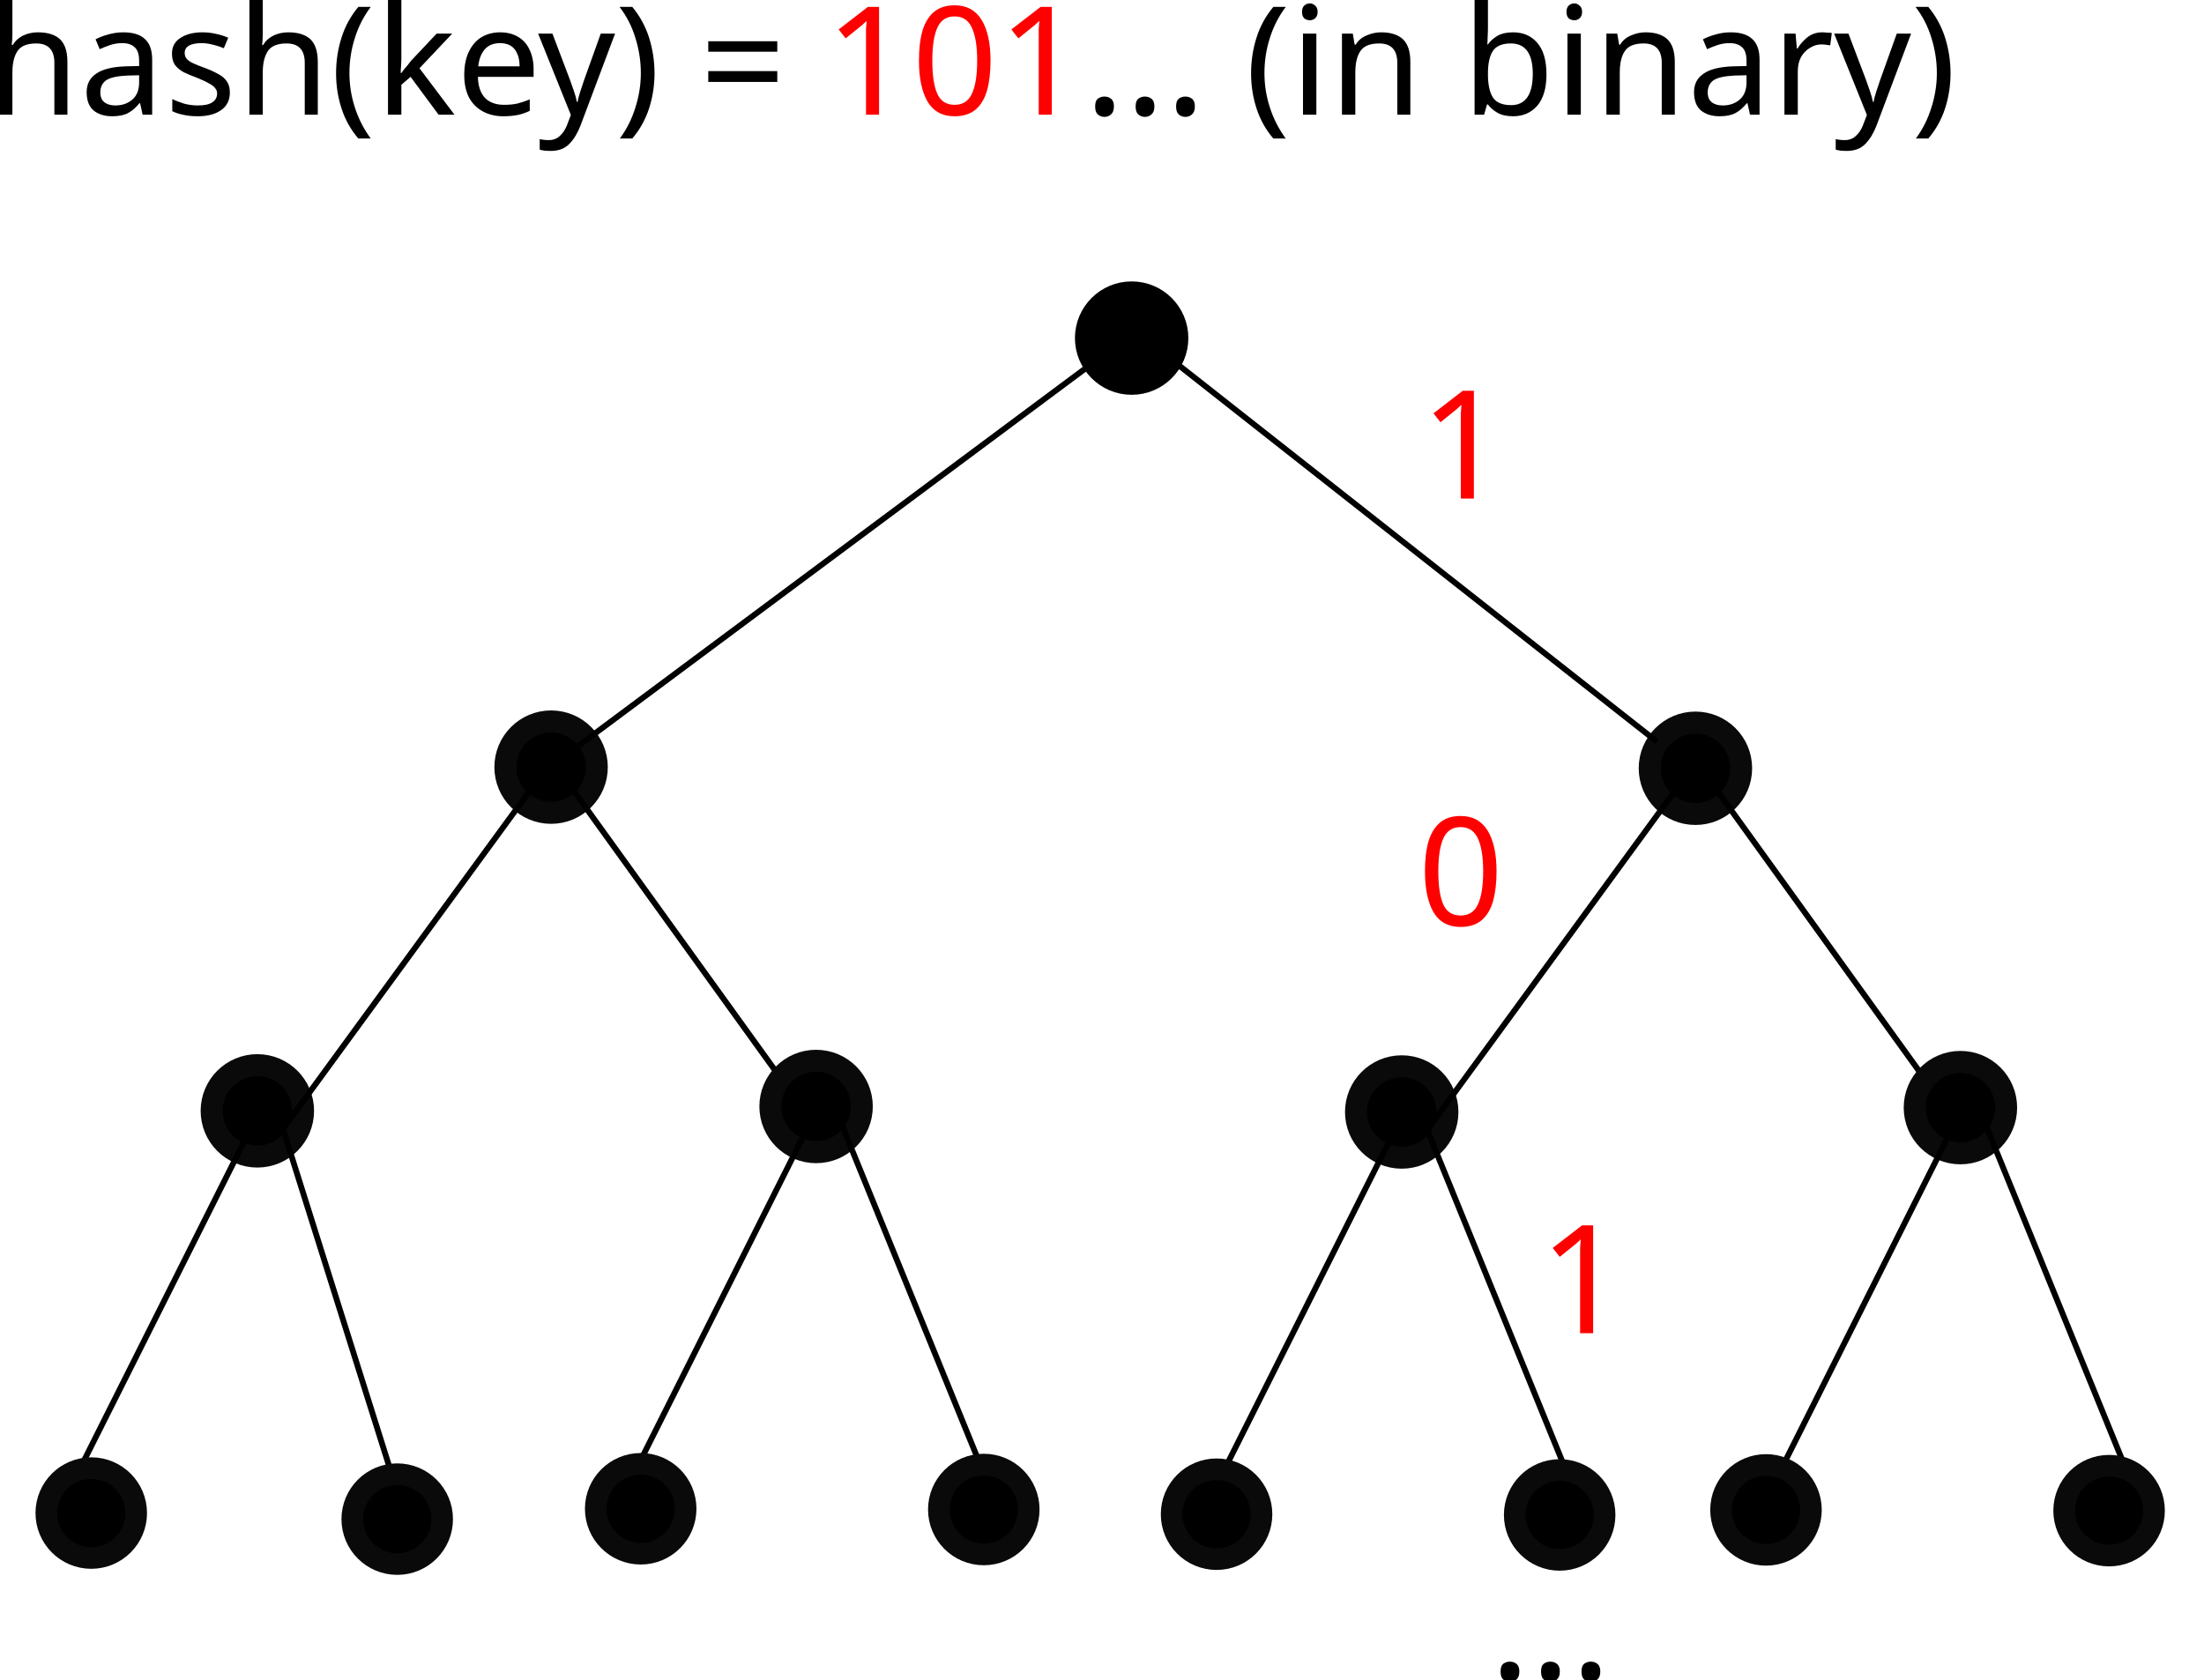
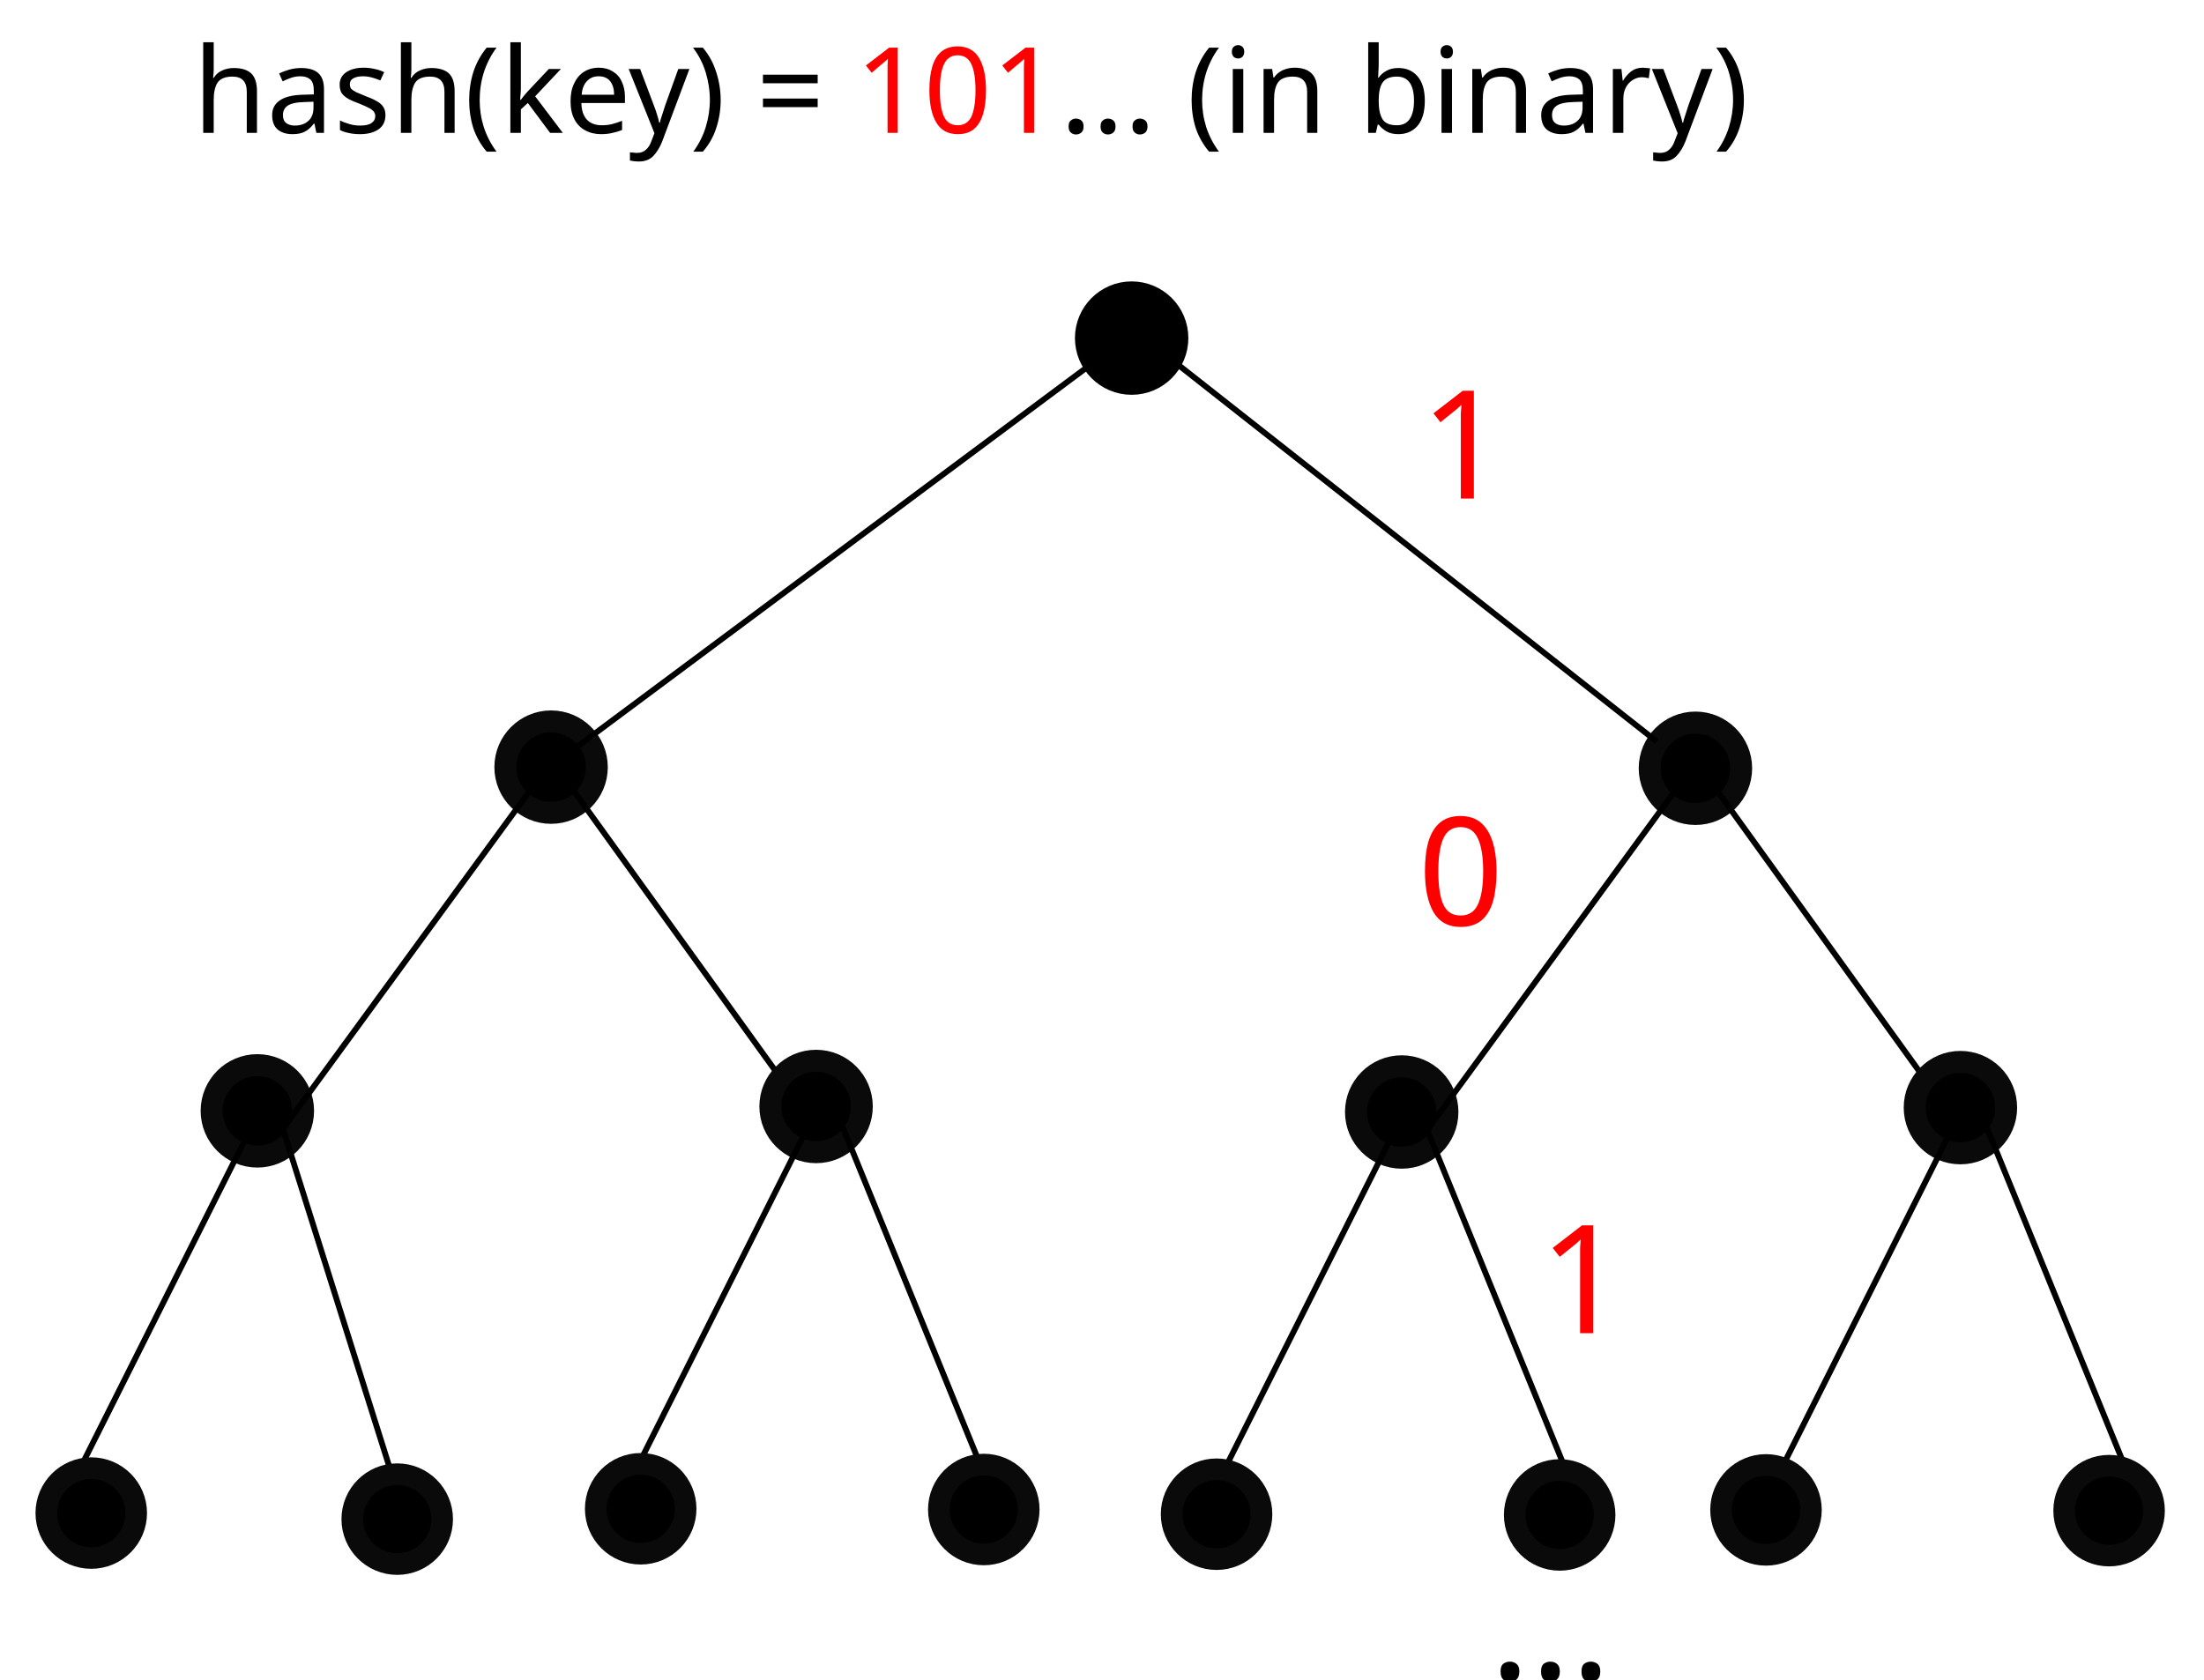
<svg xmlns="http://www.w3.org/2000/svg" width="108.28mm" height="82.542mm" viewBox="0 0 108.28 82.542" version="1.1" id="svg8">
  <defs id="defs2">
    <marker orient="auto" refY="0" refX="0" id="Arrow2Send" style="overflow:visible">
      <path id="path909" style="fill:#000000;fill-opacity:1;fill-rule:evenodd;stroke:#000000;stroke-width:0.625;stroke-linejoin:round;stroke-opacity:1" d="M 8.719,4.034 -2.207,0.016 8.719,-4.002 c -1.745,2.372 -1.735,5.617 -6e-7,8.035 z" transform="matrix(-0.3,0,0,-0.3,0.69,0)" />
    </marker>
    <marker orient="auto" refY="0" refX="0" id="Arrow1Mend" style="overflow:visible">
      <path id="path885" d="M 0,0 5,-5 -12.5,0 5,5 Z" style="fill:#000000;fill-opacity:1;fill-rule:evenodd;stroke:#000000;stroke-width:1pt;stroke-opacity:1" transform="matrix(-0.4,0,0,-0.4,-4,0)" />
    </marker>
    <marker orient="auto" refY="0" refX="0" id="Arrow2Mend" style="overflow:visible">
      <path id="path903" style="fill:#000000;fill-opacity:1;fill-rule:evenodd;stroke:#000000;stroke-width:0.625;stroke-linejoin:round;stroke-opacity:1" d="M 8.719,4.034 -2.207,0.016 8.719,-4.002 c -1.745,2.372 -1.735,5.617 -6e-7,8.035 z" transform="scale(-0.6)" />
    </marker>
    <marker orient="auto" refY="0" refX="0" id="Arrow2Send-9" style="overflow:visible">
      <path id="path909-6" style="fill:#000000;fill-opacity:1;fill-rule:evenodd;stroke:#000000;stroke-width:0.625;stroke-linejoin:round;stroke-opacity:1" d="M 8.719,4.034 -2.207,0.016 8.719,-4.002 c -1.745,2.372 -1.735,5.617 -6e-7,8.035 z" transform="matrix(-0.3,0,0,-0.3,0.69,0)" />
    </marker>
    <marker orient="auto" refY="0" refX="0" id="Arrow2Send-9-0" style="overflow:visible">
      <path id="path909-6-4" style="fill:#000000;fill-opacity:1;fill-rule:evenodd;stroke:#000000;stroke-width:0.625;stroke-linejoin:round;stroke-opacity:1" d="M 8.719,4.034 -2.207,0.016 8.719,-4.002 c -1.745,2.372 -1.735,5.617 -6e-7,8.035 z" transform="matrix(-0.3,0,0,-0.3,0.69,0)" />
    </marker>
    <marker orient="auto" refY="0" refX="0" id="Arrow2Send-2" style="overflow:visible">
      <path id="path909-2" style="fill:#000000;fill-opacity:1;fill-rule:evenodd;stroke:#000000;stroke-width:0.625;stroke-linejoin:round;stroke-opacity:1" d="M 8.719,4.034 -2.207,0.016 8.719,-4.002 c -1.745,2.372 -1.735,5.617 -6e-7,8.035 z" transform="matrix(-0.3,0,0,-0.3,0.69,0)" />
    </marker>
    <marker orient="auto" refY="0" refX="0" id="Arrow2Send-9-0-8" style="overflow:visible">
      <path id="path909-6-4-0" style="fill:#000000;fill-opacity:1;fill-rule:evenodd;stroke:#000000;stroke-width:0.625;stroke-linejoin:round;stroke-opacity:1" d="M 8.719,4.034 -2.207,0.016 8.719,-4.002 c -1.745,2.372 -1.735,5.617 -6e-7,8.035 z" transform="matrix(-0.3,0,0,-0.3,0.69,0)" />
    </marker>
    <marker orient="auto" refY="0" refX="0" id="Arrow2Send-2-4" style="overflow:visible">
      <path id="path909-2-0" style="fill:#000000;fill-opacity:1;fill-rule:evenodd;stroke:#000000;stroke-width:0.625;stroke-linejoin:round;stroke-opacity:1" d="M 8.719,4.034 -2.207,0.016 8.719,-4.002 c -1.745,2.372 -1.735,5.617 -6e-7,8.035 z" transform="matrix(-0.3,0,0,-0.3,0.69,0)" />
    </marker>
  </defs>
  <g id="layer1" transform="translate(-141.2506,-34.7243)">
-     <text xml:space="preserve" style="font-style:normal;font-weight:normal;font-size:7.419px;line-height:1.25;font-family:sans-serif;letter-spacing:0px;word-spacing:0px;fill:#000000;fill-opacity:1;stroke:none;stroke-width:0.185" x="140.577" y="40.361" id="text817">
-       <tspan id="tspan815" x="140.577" y="40.361" style="stroke-width:0.185">hash(key) = <tspan style="fill:#ff0000;stroke-width:0.185" id="tspan1730">101</tspan>... (in binary)</tspan>
+     <text xml:space="preserve" style="font-style:normal;font-weight:normal;font-size:5.857px;line-height:1.25;font-family:sans-serif;letter-spacing:0px;word-spacing:0px;fill:#000000;fill-opacity:1;stroke:none;stroke-width:0.146" x="150.735" y="41.253" id="text817">
+       <tspan id="tspan815" x="150.735" y="41.253" style="stroke-width:0.146">hash(key) = <tspan style="fill:#ff0000;stroke-width:0.146" id="tspan1730">101</tspan>... (in binary)</tspan>
    </text>
    <circle style="fill:#000000;fill-opacity:1;stroke:#0a0a0a;stroke-width:1.08;stroke-linecap:square;stroke-linejoin:miter;stroke-miterlimit:4;stroke-dasharray:none;stroke-dashoffset:0;stroke-opacity:1" id="path2131-0" cx="153.894" cy="89.31" r="2.246" />
    <path style="fill:none;stroke:#000000;stroke-width:0.286px;stroke-linecap:butt;stroke-linejoin:miter;stroke-opacity:1" d="m 144.612,108.02 9.094,-18.117" id="path2162" />
    <path style="fill:none;stroke:#000000;stroke-width:0.286px;stroke-linecap:butt;stroke-linejoin:miter;stroke-opacity:1" d="M 160.934,108.564 155.15,90.192" id="path2162-6" />
    <circle style="fill:#000000;fill-opacity:1;stroke:#0a0a0a;stroke-width:1.08;stroke-linecap:square;stroke-linejoin:miter;stroke-miterlimit:4;stroke-dasharray:none;stroke-dashoffset:0;stroke-opacity:1" id="path2131-0-2-0" cx="168.325" cy="72.42" r="2.246" />
    <path style="fill:none;stroke:#000000;stroke-width:0.286px;stroke-linecap:butt;stroke-linejoin:miter;stroke-opacity:1" d="M 155.15,90.192 167.853,72.797" id="path2162-64-8" />
    <path style="fill:none;stroke:#000000;stroke-width:0.286px;stroke-linecap:butt;stroke-linejoin:miter;stroke-opacity:1" d="M 180.123,88.424 169.441,73.591" id="path2162-6-8-1" />
    <circle style="fill:#000000;fill-opacity:1;stroke:#0a0a0a;stroke-width:1.08;stroke-linecap:square;stroke-linejoin:miter;stroke-miterlimit:4;stroke-dasharray:none;stroke-dashoffset:0;stroke-opacity:1" id="path2131-0-2" cx="181.344" cy="89.095" r="2.246" />
    <path style="fill:none;stroke:#000000;stroke-width:0.286px;stroke-linecap:butt;stroke-linejoin:miter;stroke-opacity:1" d="m 172.061,107.805 9.094,-18.117" id="path2162-7" />
    <path style="fill:none;stroke:#000000;stroke-width:0.286px;stroke-linecap:butt;stroke-linejoin:miter;stroke-opacity:1" d="M 189.817,107.697 182.599,89.977" id="path2162-6-5" />
    <circle style="fill:#000000;fill-opacity:1;stroke:#0a0a0a;stroke-width:1.08;stroke-linecap:square;stroke-linejoin:miter;stroke-miterlimit:4;stroke-dasharray:none;stroke-dashoffset:0;stroke-opacity:1" id="path2131-0-7" cx="210.115" cy="89.366" r="2.246" />
    <path style="fill:none;stroke:#000000;stroke-width:0.286px;stroke-linecap:butt;stroke-linejoin:miter;stroke-opacity:1" d="M 200.833,108.076 209.927,89.96" id="path2162-9" />
    <path style="fill:none;stroke:#000000;stroke-width:0.286px;stroke-linecap:butt;stroke-linejoin:miter;stroke-opacity:1" d="M 218.588,107.968 211.37,90.249" id="path2162-6-1" />
    <circle style="fill:#000000;fill-opacity:1;stroke:#0a0a0a;stroke-width:1.08;stroke-linecap:square;stroke-linejoin:miter;stroke-miterlimit:4;stroke-dasharray:none;stroke-dashoffset:0;stroke-opacity:1" id="path2131-0-2-0-7" cx="224.545" cy="72.476" r="2.246" />
    <path style="fill:none;stroke:#000000;stroke-width:0.286px;stroke-linecap:butt;stroke-linejoin:miter;stroke-opacity:1" d="M 211.37,90.249 224.074,72.854" id="path2162-64-8-0" />
    <path style="fill:none;stroke:#000000;stroke-width:0.286px;stroke-linecap:butt;stroke-linejoin:miter;stroke-opacity:1" d="M 236.344,88.48 225.662,73.648" id="path2162-6-8-1-6" />
    <circle style="fill:#000000;fill-opacity:1;stroke:#0a0a0a;stroke-width:1.08;stroke-linecap:square;stroke-linejoin:miter;stroke-miterlimit:4;stroke-dasharray:none;stroke-dashoffset:0;stroke-opacity:1" id="path2131-0-2-8" cx="237.564" cy="89.151" r="2.246" />
    <path style="fill:none;stroke:#000000;stroke-width:0.286px;stroke-linecap:butt;stroke-linejoin:miter;stroke-opacity:1" d="m 228.282,107.862 9.094,-18.117" id="path2162-7-3" />
    <path style="fill:none;stroke:#000000;stroke-width:0.286px;stroke-linecap:butt;stroke-linejoin:miter;stroke-opacity:1" d="M 246.038,107.753 238.82,90.034" id="path2162-6-5-9" />
    <circle style="fill:#000000;fill-opacity:1;stroke:#000000;stroke-width:1.08;stroke-linecap:square;stroke-linejoin:miter;stroke-miterlimit:4;stroke-dasharray:none;stroke-dashoffset:0;stroke-opacity:1" id="path2131-0-2-0-7-4" cx="196.847" cy="51.338" r="2.246" />
    <path style="fill:none;stroke:#000000;stroke-width:0.286px;stroke-linecap:butt;stroke-linejoin:miter;stroke-opacity:1" d="M 169.672,71.366 195.237,52.338" id="path2162-64-8-6" />
    <path style="fill:none;stroke:#000000;stroke-width:0.286px;stroke-linecap:butt;stroke-linejoin:miter;stroke-opacity:1" d="M 222.649,71.162 198.606,52.236" id="path2162-64-8-6-3" />
    <circle style="fill:#000000;fill-opacity:1;stroke:#0a0a0a;stroke-width:1.062;stroke-linecap:square;stroke-linejoin:miter;stroke-miterlimit:4;stroke-dasharray:none;stroke-dashoffset:0;stroke-opacity:1" id="path2131" cx="145.734" cy="109.074" r="2.208" />
    <circle style="fill:#000000;fill-opacity:1;stroke:#0a0a0a;stroke-width:1.062;stroke-linecap:square;stroke-linejoin:miter;stroke-miterlimit:4;stroke-dasharray:none;stroke-dashoffset:0;stroke-opacity:1" id="path2131-8" cx="160.766" cy="109.372" r="2.208" />
    <circle style="fill:#000000;fill-opacity:1;stroke:#0a0a0a;stroke-width:1.062;stroke-linecap:square;stroke-linejoin:miter;stroke-miterlimit:4;stroke-dasharray:none;stroke-dashoffset:0;stroke-opacity:1" id="path2131-02" cx="172.727" cy="108.863" r="2.208" />
    <circle style="fill:#000000;fill-opacity:1;stroke:#0a0a0a;stroke-width:1.062;stroke-linecap:square;stroke-linejoin:miter;stroke-miterlimit:4;stroke-dasharray:none;stroke-dashoffset:0;stroke-opacity:1" id="path2131-8-9" cx="189.583" cy="108.899" r="2.208" />
    <circle style="fill:#000000;fill-opacity:1;stroke:#0a0a0a;stroke-width:1.062;stroke-linecap:square;stroke-linejoin:miter;stroke-miterlimit:4;stroke-dasharray:none;stroke-dashoffset:0;stroke-opacity:1" id="path2131-9" cx="201.019" cy="109.13" r="2.208" />
    <circle style="fill:#000000;fill-opacity:1;stroke:#0a0a0a;stroke-width:1.062;stroke-linecap:square;stroke-linejoin:miter;stroke-miterlimit:4;stroke-dasharray:none;stroke-dashoffset:0;stroke-opacity:1" id="path2131-8-4" cx="217.875" cy="109.166" r="2.208" />
    <circle style="fill:#000000;fill-opacity:1;stroke:#0a0a0a;stroke-width:1.062;stroke-linecap:square;stroke-linejoin:miter;stroke-miterlimit:4;stroke-dasharray:none;stroke-dashoffset:0;stroke-opacity:1" id="path2131-02-0" cx="228.012" cy="108.918" r="2.208" />
    <circle style="fill:#000000;fill-opacity:1;stroke:#0a0a0a;stroke-width:1.062;stroke-linecap:square;stroke-linejoin:miter;stroke-miterlimit:4;stroke-dasharray:none;stroke-dashoffset:0;stroke-opacity:1" id="path2131-8-9-5" cx="244.868" cy="108.955" r="2.208" />
    <text xml:space="preserve" style="font-style:normal;font-weight:normal;font-size:7.419px;line-height:1.25;font-family:sans-serif;letter-spacing:0px;word-spacing:0px;fill:#ff0000;fill-opacity:1;stroke:none;stroke-width:0.185" x="211.019" y="59.223" id="text1481-3">
      <tspan id="tspan1479-7" x="211.019" y="59.223" style="fill:#ff0000;stroke-width:0.185">1</tspan>
    </text>
    <text xml:space="preserve" style="font-style:normal;font-weight:normal;font-size:7.419px;line-height:1.25;font-family:sans-serif;letter-spacing:0px;word-spacing:0px;fill:#ff0000;fill-opacity:1;stroke:none;stroke-width:0.185" x="216.877" y="100.234" id="text1481-9">
      <tspan id="tspan1479-0" x="216.877" y="100.234" style="fill:#ff0000;stroke-width:0.185">1</tspan>
    </text>
    <text xml:space="preserve" style="font-style:normal;font-weight:normal;font-size:7.419px;line-height:1.25;font-family:sans-serif;letter-spacing:0px;word-spacing:0px;fill:#ff0000;fill-opacity:1;stroke:none;stroke-width:0.185" x="210.897" y="80.198" id="text1481-8-0">
      <tspan id="tspan1479-3-2" x="210.897" y="80.198" style="fill:#ff0000;stroke-width:0.185">0</tspan>
    </text>
    <text xml:space="preserve" style="font-style:normal;font-weight:normal;font-size:7.419px;line-height:1.25;font-family:sans-serif;letter-spacing:0px;word-spacing:0px;fill:#000000;fill-opacity:1;stroke:none;stroke-width:0.185" x="214.442" y="117.266" id="text817-3-6-2">
      <tspan id="tspan815-6-6-6" x="214.442" y="117.266" style="stroke-width:0.185">...</tspan>
    </text>
  </g>
</svg>
